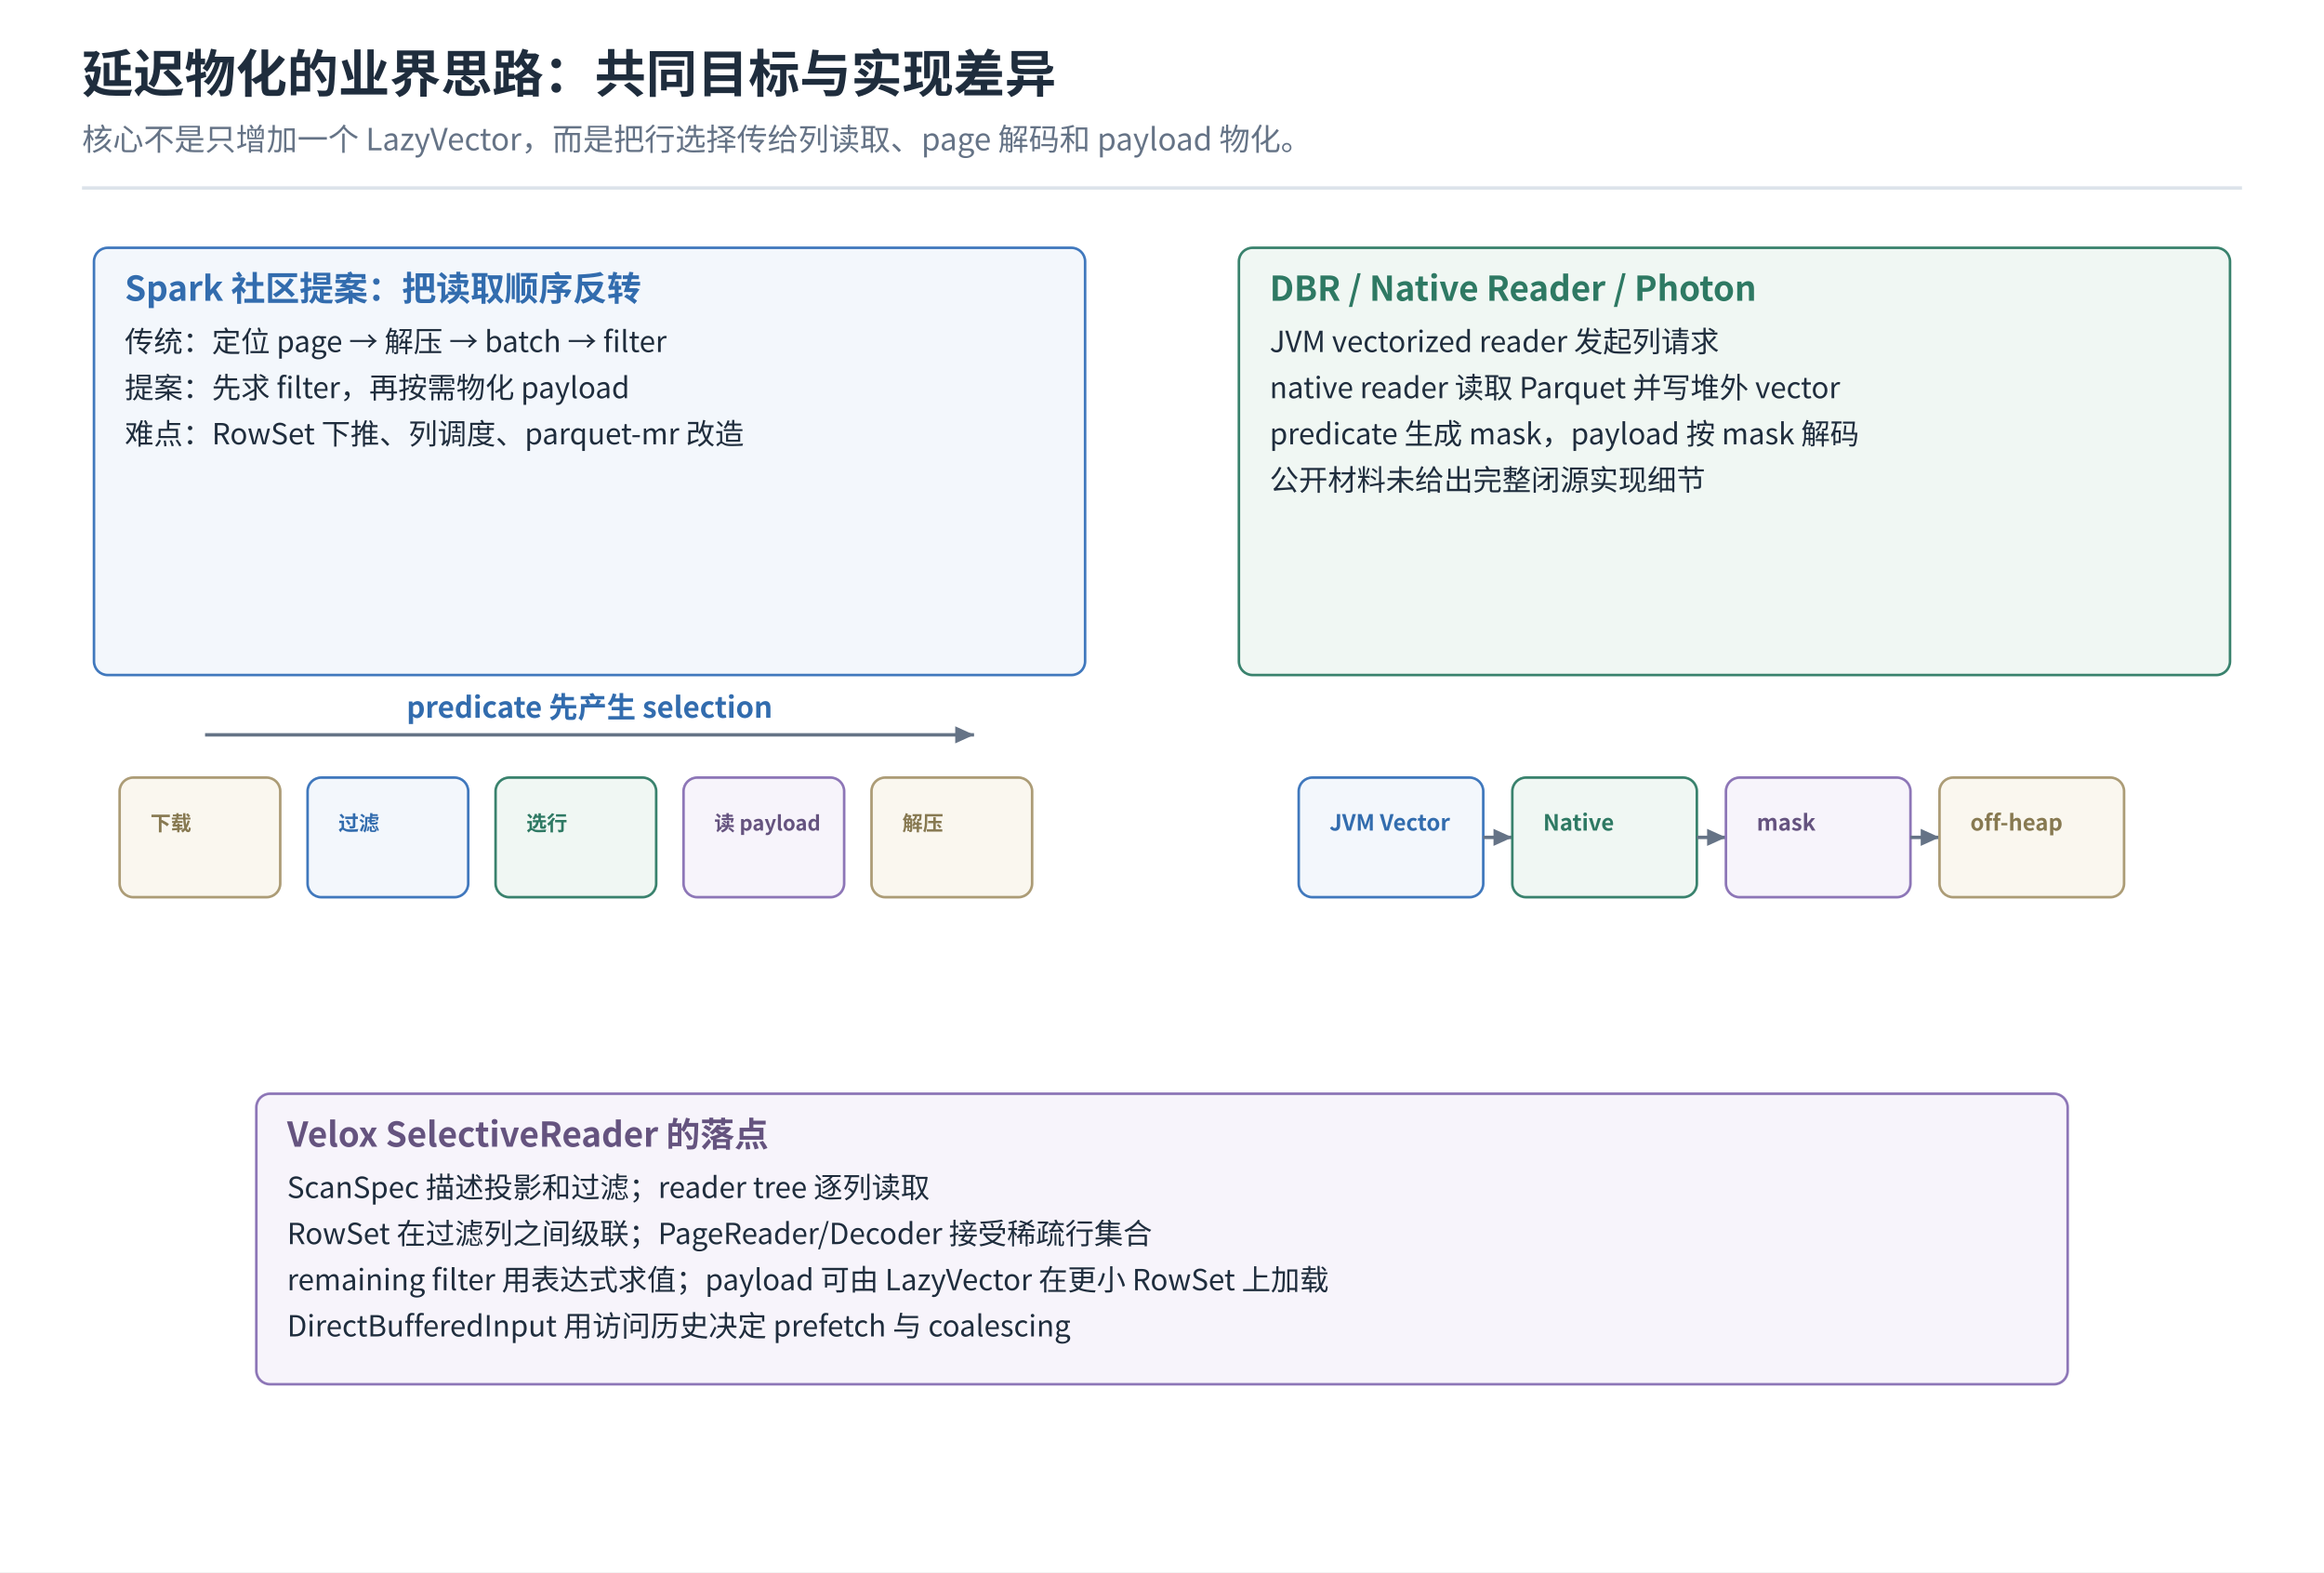
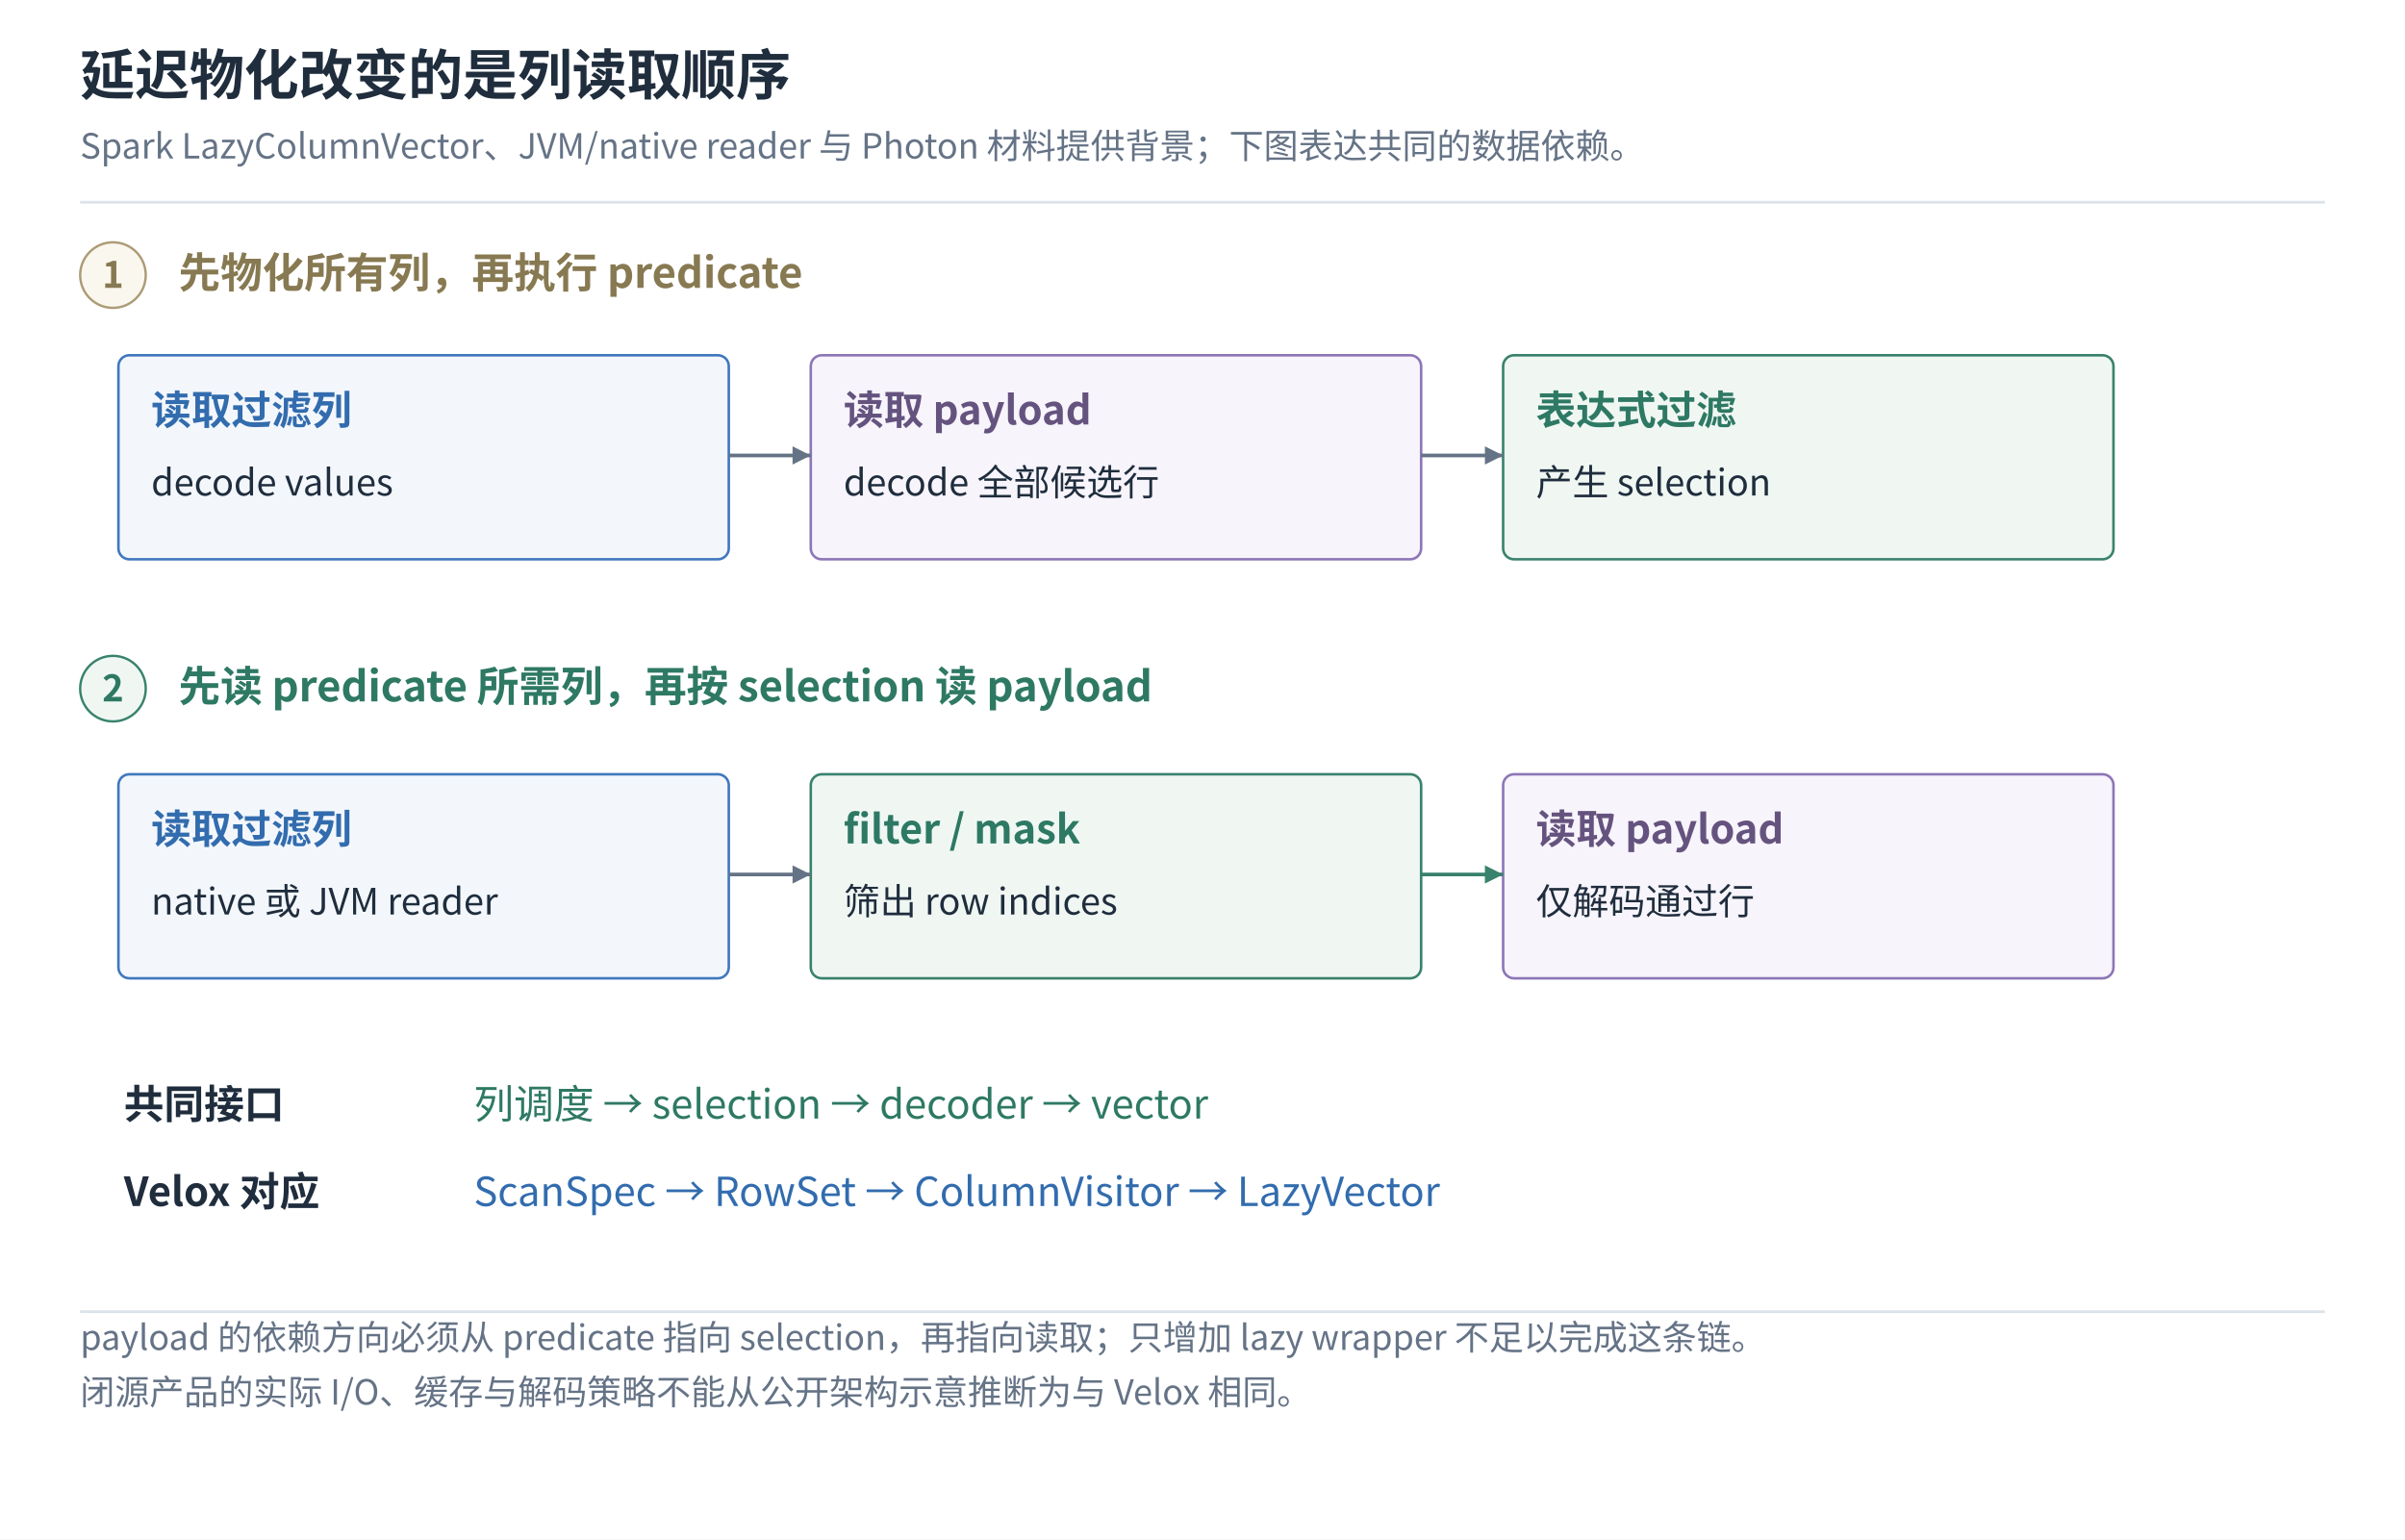
- <svg xmlns="http://www.w3.org/2000/svg" width="1360" height="920" viewBox="0 0 1360 920">
+ <svg xmlns="http://www.w3.org/2000/svg" width="1320" height="845" viewBox="0 0 1320 845">
  <defs>
-     <marker id="arrow" markerUnits="userSpaceOnUse" markerWidth="14" markerHeight="14" refX="11" refY="5" orient="auto">
-       <path d="M0,0 L11,5 L0,10 Z" fill="#657386" />
+     <marker id="arr-muted" markerUnits="userSpaceOnUse" markerWidth="11" markerHeight="11" refX="10" refY="5" orient="auto">
+       <path d="M0 0L10 5L0 10Z" fill="#657386" />
    </marker>
-     <marker id="arrow-blue" markerUnits="userSpaceOnUse" markerWidth="14" markerHeight="14" refX="11" refY="5" orient="auto">
-       <path d="M0,0 L11,5 L0,10 Z" fill="#4078bd" />
+     <marker id="arr-blue" markerUnits="userSpaceOnUse" markerWidth="11" markerHeight="11" refX="10" refY="5" orient="auto">
+       <path d="M0 0L10 5L0 10Z" fill="#4078bd" />
    </marker>
-     <style>text{font-family:'Noto Sans SC','Noto Sans CJK SC',Inter,Arial,sans-serif} .mono{font-family:SFMono-Regular,Consolas,'Liberation Mono',monospace}</style>
+     <marker id="arr-green" markerUnits="userSpaceOnUse" markerWidth="11" markerHeight="11" refX="10" refY="5" orient="auto">
+       <path d="M0 0L10 5L0 10Z" fill="#39826d" />
+     </marker>
+     <marker id="arr-purple" markerUnits="userSpaceOnUse" markerWidth="11" markerHeight="11" refX="10" refY="5" orient="auto">
+       <path d="M0 0L10 5L0 10Z" fill="#8d76b7" />
+     </marker>
+     <marker id="arr-warm" markerUnits="userSpaceOnUse" markerWidth="11" markerHeight="11" refX="10" refY="5" orient="auto">
+       <path d="M0 0L10 5L0 10Z" fill="#ac9c76" />
+     </marker>
+     <marker id="arr-red" markerUnits="userSpaceOnUse" markerWidth="11" markerHeight="11" refX="10" refY="5" orient="auto">
+       <path d="M0 0L10 5L0 10Z" fill="#a95f64" />
+     </marker>
  </defs>
-   <rect width="1360" height="920" fill="#fff" />
-   <text x="48" y="54" font-size="30" font-weight="700" fill="#1f2d3d">延迟物化的业界思路：共同目标与实现差异</text>
-   <text x="48" y="88" font-size="18" fill="#657386">核心不是只增加一个 LazyVector，而是把行选择传给列读取、page 解码和 payload 物化。</text>
-   <line x1="48" y1="110" x2="1312" y2="110" stroke="#dce3ea" stroke-width="2" />
-   <rect x="55" y="145" width="580" height="250" rx="8" fill="#f3f7fc" stroke="#4078bd" stroke-width="1.5" />
-   <text x="73" y="176" font-size="20" font-weight="700" fill="#326cae" text-anchor="start" class="">Spark 社区提案：把读取顺序反转</text>
-   <text x="73" y="206" font-size="17" font-weight="400" fill="#1f2d3d" text-anchor="start" class="">传统：定位 page → 解压 → batch → filter</text>
-   <text x="73" y="233" font-size="17" font-weight="400" fill="#1f2d3d" text-anchor="start" class="">提案：先求 filter，再按需物化 payload</text>
-   <text x="73" y="260" font-size="17" font-weight="400" fill="#1f2d3d" text-anchor="start" class="">难点：RowSet 下推、列调度、parquet-mr 改造</text>
-   <path d="M120 430 L570 430" fill="none" stroke="#657386" stroke-width="2" stroke-linejoin="round" marker-end="url(#arrow)" />
-   <text x="345" y="420" font-size="17" font-weight="600" fill="#326cae" text-anchor="middle" class="">predicate 先产生 selection</text>
-   <rect x="70" y="455" width="94" height="70" rx="8" fill="#faf7ef" stroke="#ac9c76" stroke-width="1.5" />
-   <text x="88" y="486" font-size="12" font-weight="700" fill="#877951" text-anchor="start" class="">下载</text>
-   <rect x="180" y="455" width="94" height="70" rx="8" fill="#f3f7fc" stroke="#4078bd" stroke-width="1.5" />
-   <text x="198" y="486" font-size="12" font-weight="700" fill="#326cae" text-anchor="start" class="">过滤</text>
-   <rect x="290" y="455" width="94" height="70" rx="8" fill="#f0f7f3" stroke="#39826d" stroke-width="1.5" />
-   <text x="308" y="486" font-size="12" font-weight="700" fill="#2e7963" text-anchor="start" class="">选行</text>
-   <rect x="400" y="455" width="94" height="70" rx="8" fill="#f7f4fb" stroke="#8d76b7" stroke-width="1.5" />
-   <text x="418" y="486" font-size="12" font-weight="700" fill="#65537f" text-anchor="start" class="">读 payload</text>
-   <rect x="510" y="455" width="94" height="70" rx="8" fill="#faf7ef" stroke="#ac9c76" stroke-width="1.5" />
-   <text x="528" y="486" font-size="12" font-weight="700" fill="#877951" text-anchor="start" class="">解压</text>
-   <rect x="725" y="145" width="580" height="250" rx="8" fill="#f0f7f3" stroke="#39826d" stroke-width="1.5" />
-   <text x="743" y="176" font-size="20" font-weight="700" fill="#2e7963" text-anchor="start" class="">DBR / Native Reader / Photon</text>
-   <text x="743" y="206" font-size="17" font-weight="400" fill="#1f2d3d" text-anchor="start" class="">JVM vectorized reader 发起列请求</text>
-   <text x="743" y="233" font-size="17" font-weight="400" fill="#1f2d3d" text-anchor="start" class="">native reader 读取 Parquet 并写堆外 vector</text>
-   <text x="743" y="260" font-size="17" font-weight="400" fill="#1f2d3d" text-anchor="start" class="">predicate 生成 mask，payload 按 mask 解码</text>
-   <text x="743" y="287" font-size="17" font-weight="400" fill="#1f2d3d" text-anchor="start" class="">公开材料未给出完整闭源实现细节</text>
-   <rect x="760" y="455" width="108" height="70" rx="8" fill="#f3f7fc" stroke="#4078bd" stroke-width="1.5" />
-   <text x="778" y="486" font-size="13" font-weight="700" fill="#326cae" text-anchor="start" class="">JVM Vector</text>
-   <line x1="868" y1="490" x2="885" y2="490" stroke="#657386" stroke-width="2" marker-end="url(#arrow)" />
-   <rect x="885" y="455" width="108" height="70" rx="8" fill="#f0f7f3" stroke="#39826d" stroke-width="1.5" />
-   <text x="903" y="486" font-size="13" font-weight="700" fill="#2e7963" text-anchor="start" class="">Native</text>
-   <line x1="993" y1="490" x2="1010" y2="490" stroke="#657386" stroke-width="2" marker-end="url(#arrow)" />
-   <rect x="1010" y="455" width="108" height="70" rx="8" fill="#f7f4fb" stroke="#8d76b7" stroke-width="1.5" />
-   <text x="1028" y="486" font-size="13" font-weight="700" fill="#65537f" text-anchor="start" class="">mask</text>
-   <line x1="1118" y1="490" x2="1135" y2="490" stroke="#657386" stroke-width="2" marker-end="url(#arrow)" />
-   <rect x="1135" y="455" width="108" height="70" rx="8" fill="#faf7ef" stroke="#ac9c76" stroke-width="1.5" />
-   <text x="1153" y="486" font-size="13" font-weight="700" fill="#877951" text-anchor="start" class="">off-heap</text>
-   <rect x="150" y="640" width="1060" height="170" rx="8" fill="#f7f4fb" stroke="#8d76b7" stroke-width="1.5" />
-   <text x="168" y="671" font-size="20" font-weight="700" fill="#65537f" text-anchor="start" class="">Velox SelectiveReader 的落点</text>
-   <text x="168" y="701" font-size="17" font-weight="400" fill="#1f2d3d" text-anchor="start" class="">ScanSpec 描述投影和过滤；reader tree 逐列读取</text>
-   <text x="168" y="728" font-size="17" font-weight="400" fill="#1f2d3d" text-anchor="start" class="">RowSet 在过滤列之间级联；PageReader/Decoder 接受稀疏行集合</text>
-   <text x="168" y="755" font-size="17" font-weight="400" fill="#1f2d3d" text-anchor="start" class="">remaining filter 用表达式求值；payload 可由 LazyVector 在更小 RowSet 上加载</text>
-   <text x="168" y="782" font-size="17" font-weight="400" fill="#1f2d3d" text-anchor="start" class="">DirectBufferedInput 用访问历史决定 prefetch 与 coalescing</text>
+   <rect x="0" y="0" width="1320" height="845" rx="0" fill="#fff" stroke="none" stroke-width="0" />
+   <text x="44" y="52" font-family="Noto Sans CJK SC, Noto Sans SC, Arial, sans-serif" font-size="30" font-weight="700" text-anchor="start" fill="#1f2d3d">延迟物化改变的是列读取顺序</text>
+   <text x="44" y="87" font-family="Noto Sans CJK SC, Noto Sans SC, Arial, sans-serif" font-size="19" font-weight="400" text-anchor="start" fill="#657386">Spark LazyColumnVector、JVM/native reader 与 Photon 材料提供背景；下图表达共同的数据依赖。</text>
+   <path d="M44 111L1276 111" fill="none" stroke="#dce3ea" stroke-width="1.5" stroke-linejoin="round" />
+   <circle cx="62" cy="151" r="18" fill="#faf7ef" stroke="#ac9c76" stroke-width="1.3" />
+   <text x="62" y="158" font-family="Noto Sans CJK SC, Noto Sans SC, Arial, sans-serif" font-size="20" font-weight="700" text-anchor="middle" fill="#877951">1</text>
+   <text x="98" y="158" font-family="Noto Sans CJK SC, Noto Sans SC, Arial, sans-serif" font-size="23" font-weight="700" text-anchor="start" fill="#877951">先物化所有列，再执行 predicate</text>
+   <rect x="65" y="195" width="335" height="112" rx="6" fill="#f3f7fc" stroke="#4078bd" stroke-width="1.4" />
+   <text x="83" y="233" font-family="Noto Sans CJK SC, Noto Sans SC, Arial, sans-serif" font-size="22" font-weight="700" text-anchor="start" fill="#326cae">读取过滤列</text>
+   <text x="83" y="272" font-family="Noto Sans CJK SC, Noto Sans SC, Arial, sans-serif" font-size="20" font-weight="400" text-anchor="start" fill="#1f2d3d">decode values</text>
+   <rect x="445" y="195" width="335" height="112" rx="6" fill="#f7f4fb" stroke="#8d76b7" stroke-width="1.4" />
+   <text x="463" y="233" font-family="Noto Sans CJK SC, Noto Sans SC, Arial, sans-serif" font-size="22" font-weight="700" text-anchor="start" fill="#65537f">读取 payload</text>
+   <text x="463" y="272" font-family="Noto Sans CJK SC, Noto Sans SC, Arial, sans-serif" font-size="20" font-weight="400" text-anchor="start" fill="#1f2d3d">decode 全部候选行</text>
+   <rect x="825" y="195" width="335" height="112" rx="6" fill="#f0f7f3" stroke="#39826d" stroke-width="1.4" />
+   <text x="843" y="233" font-family="Noto Sans CJK SC, Noto Sans SC, Arial, sans-serif" font-size="22" font-weight="700" text-anchor="start" fill="#2e7963">表达式过滤</text>
+   <text x="843" y="272" font-family="Noto Sans CJK SC, Noto Sans SC, Arial, sans-serif" font-size="20" font-weight="400" text-anchor="start" fill="#1f2d3d">产生 selection</text>
+   <path d="M400 250L445 250" fill="none" stroke="#657386" stroke-width="2" stroke-linejoin="round" marker-end="url(#arr-muted)" />
+   <path d="M780 250L825 250" fill="none" stroke="#657386" stroke-width="2" stroke-linejoin="round" marker-end="url(#arr-muted)" />
+   <circle cx="62" cy="378" r="18" fill="#f0f7f3" stroke="#39826d" stroke-width="1.3" />
+   <text x="62" y="385" font-family="Noto Sans CJK SC, Noto Sans SC, Arial, sans-serif" font-size="20" font-weight="700" text-anchor="middle" fill="#2e7963">2</text>
+   <text x="98" y="385" font-family="Noto Sans CJK SC, Noto Sans SC, Arial, sans-serif" font-size="23" font-weight="700" text-anchor="start" fill="#2e7963">先读 predicate 所需列，再按 selection 读 payload</text>
+   <rect x="65" y="425" width="335" height="112" rx="6" fill="#f3f7fc" stroke="#4078bd" stroke-width="1.4" />
+   <text x="83" y="463" font-family="Noto Sans CJK SC, Noto Sans SC, Arial, sans-serif" font-size="22" font-weight="700" text-anchor="start" fill="#326cae">读取过滤列</text>
+   <text x="83" y="502" font-family="Noto Sans CJK SC, Noto Sans SC, Arial, sans-serif" font-size="20" font-weight="400" text-anchor="start" fill="#1f2d3d">native 或 JVM reader</text>
+   <rect x="445" y="425" width="335" height="112" rx="6" fill="#f0f7f3" stroke="#39826d" stroke-width="1.4" />
+   <text x="463" y="463" font-family="Noto Sans CJK SC, Noto Sans SC, Arial, sans-serif" font-size="22" font-weight="700" text-anchor="start" fill="#2e7963">filter / mask</text>
+   <text x="463" y="502" font-family="Noto Sans CJK SC, Noto Sans SC, Arial, sans-serif" font-size="20" font-weight="400" text-anchor="start" fill="#1f2d3d">筛出 row indices</text>
+   <rect x="825" y="425" width="335" height="112" rx="6" fill="#f7f4fb" stroke="#8d76b7" stroke-width="1.4" />
+   <text x="843" y="463" font-family="Noto Sans CJK SC, Noto Sans SC, Arial, sans-serif" font-size="22" font-weight="700" text-anchor="start" fill="#65537f">读取 payload</text>
+   <text x="843" y="502" font-family="Noto Sans CJK SC, Noto Sans SC, Arial, sans-serif" font-size="20" font-weight="400" text-anchor="start" fill="#1f2d3d">仅解码通过行</text>
+   <path d="M400 480L445 480" fill="none" stroke="#657386" stroke-width="2" stroke-linejoin="round" marker-end="url(#arr-muted)" />
+   <path d="M780 480L825 480" fill="none" stroke="#39826d" stroke-width="2" stroke-linejoin="round" marker-end="url(#arr-green)" />
+   <text x="68" y="614" font-family="Noto Sans CJK SC, Noto Sans SC, Arial, sans-serif" font-size="22" font-weight="700" text-anchor="start" fill="#1f2d3d">共同接口</text>
+   <text x="260" y="614" font-family="Noto Sans CJK SC, Noto Sans SC, Arial, sans-serif" font-size="22" font-weight="400" text-anchor="start" fill="#2e7963">列调度  →  selection  →  decoder  →  vector</text>
+   <text x="68" y="662" font-family="Noto Sans CJK SC, Noto Sans SC, Arial, sans-serif" font-size="22" font-weight="700" text-anchor="start" fill="#1f2d3d">Velox 对应</text>
+   <text x="260" y="662" font-family="Noto Sans CJK SC, Noto Sans SC, Arial, sans-serif" font-size="22" font-weight="400" text-anchor="start" fill="#326cae">ScanSpec  →  RowSet  →  ColumnVisitor  →  LazyVector</text>
+   <path d="M44 720L1276 720" fill="none" stroke="#dce3ea" stroke-width="1.5" stroke-linejoin="round" />
+   <text x="44" y="741" font-family="Noto Sans CJK SC, Noto Sans SC, Arial, sans-serif" font-size="19" font-weight="400" text-anchor="start" fill="#657386">payload 的依赖方向必须从 predicate 指向 selection，再指向读取；只增加 lazy wrapper 不足以完成这条链。</text>
+   <text x="44" y="771" font-family="Noto Sans CJK SC, Noto Sans SC, Arial, sans-serif" font-size="19" font-weight="400" text-anchor="start" fill="#657386">闭源产品的实际 I/O、缓存与解码策略不能从公开架构示意推断为与 Velox 相同。</text>
</svg>
